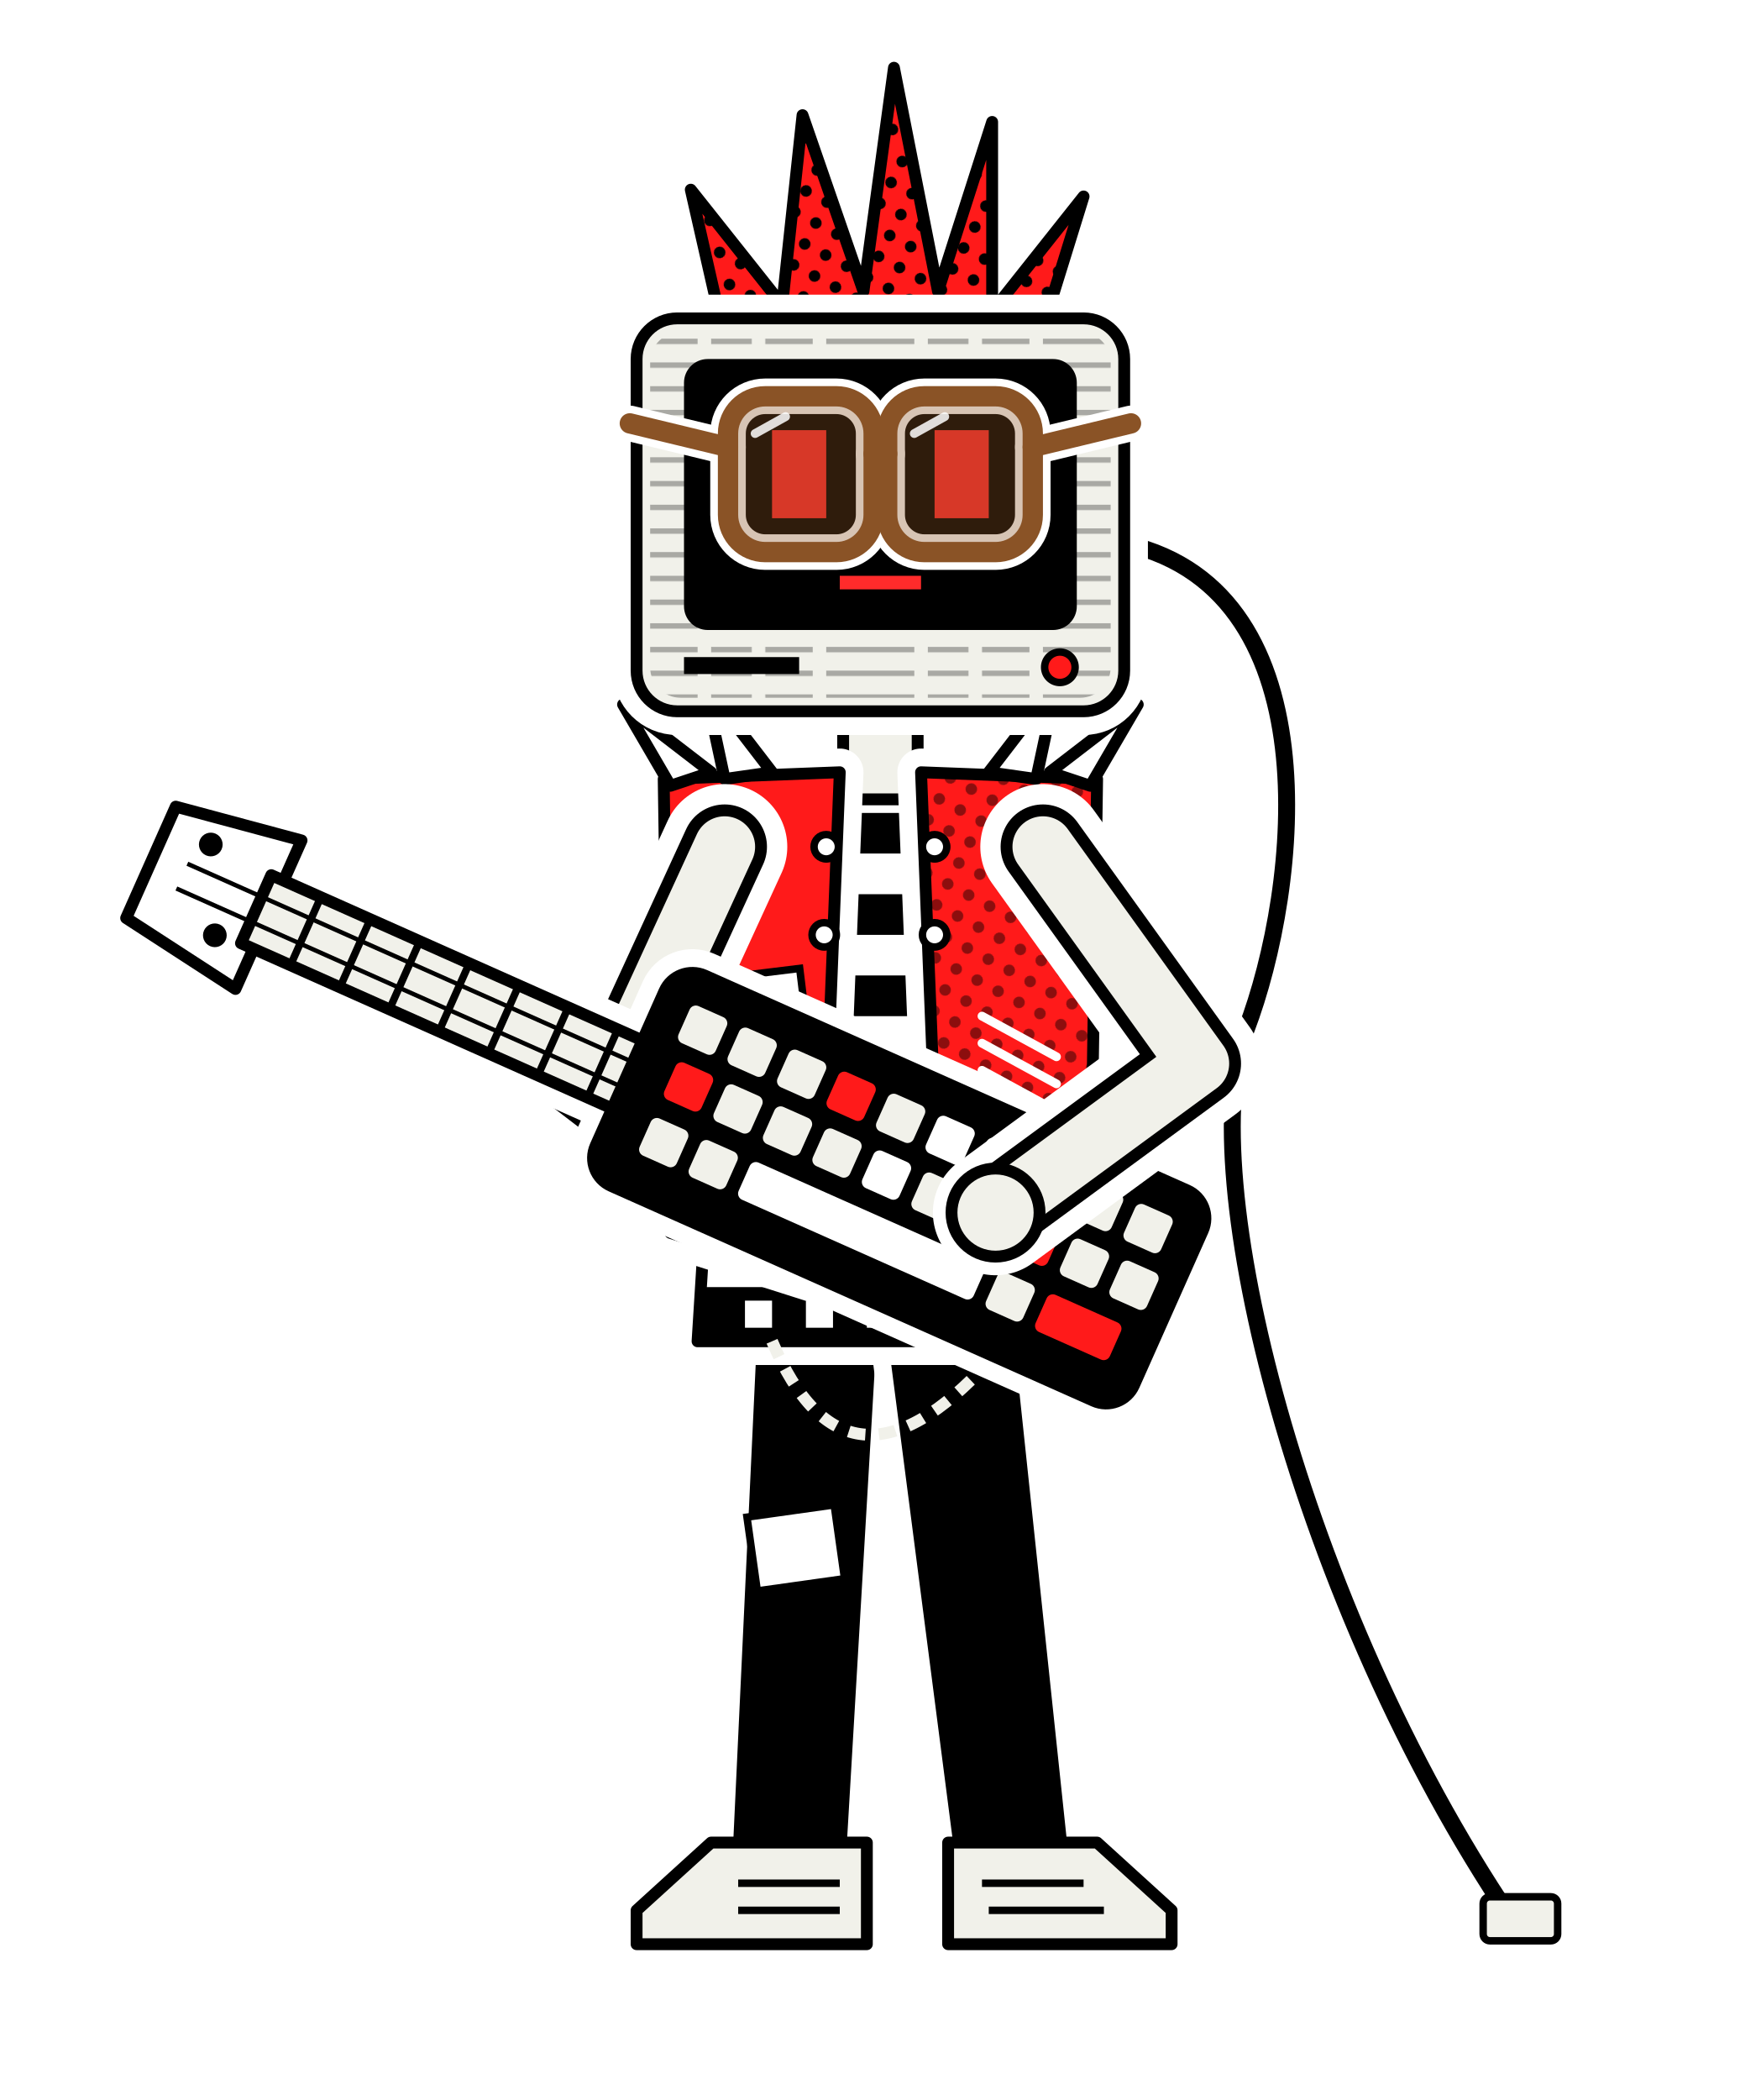
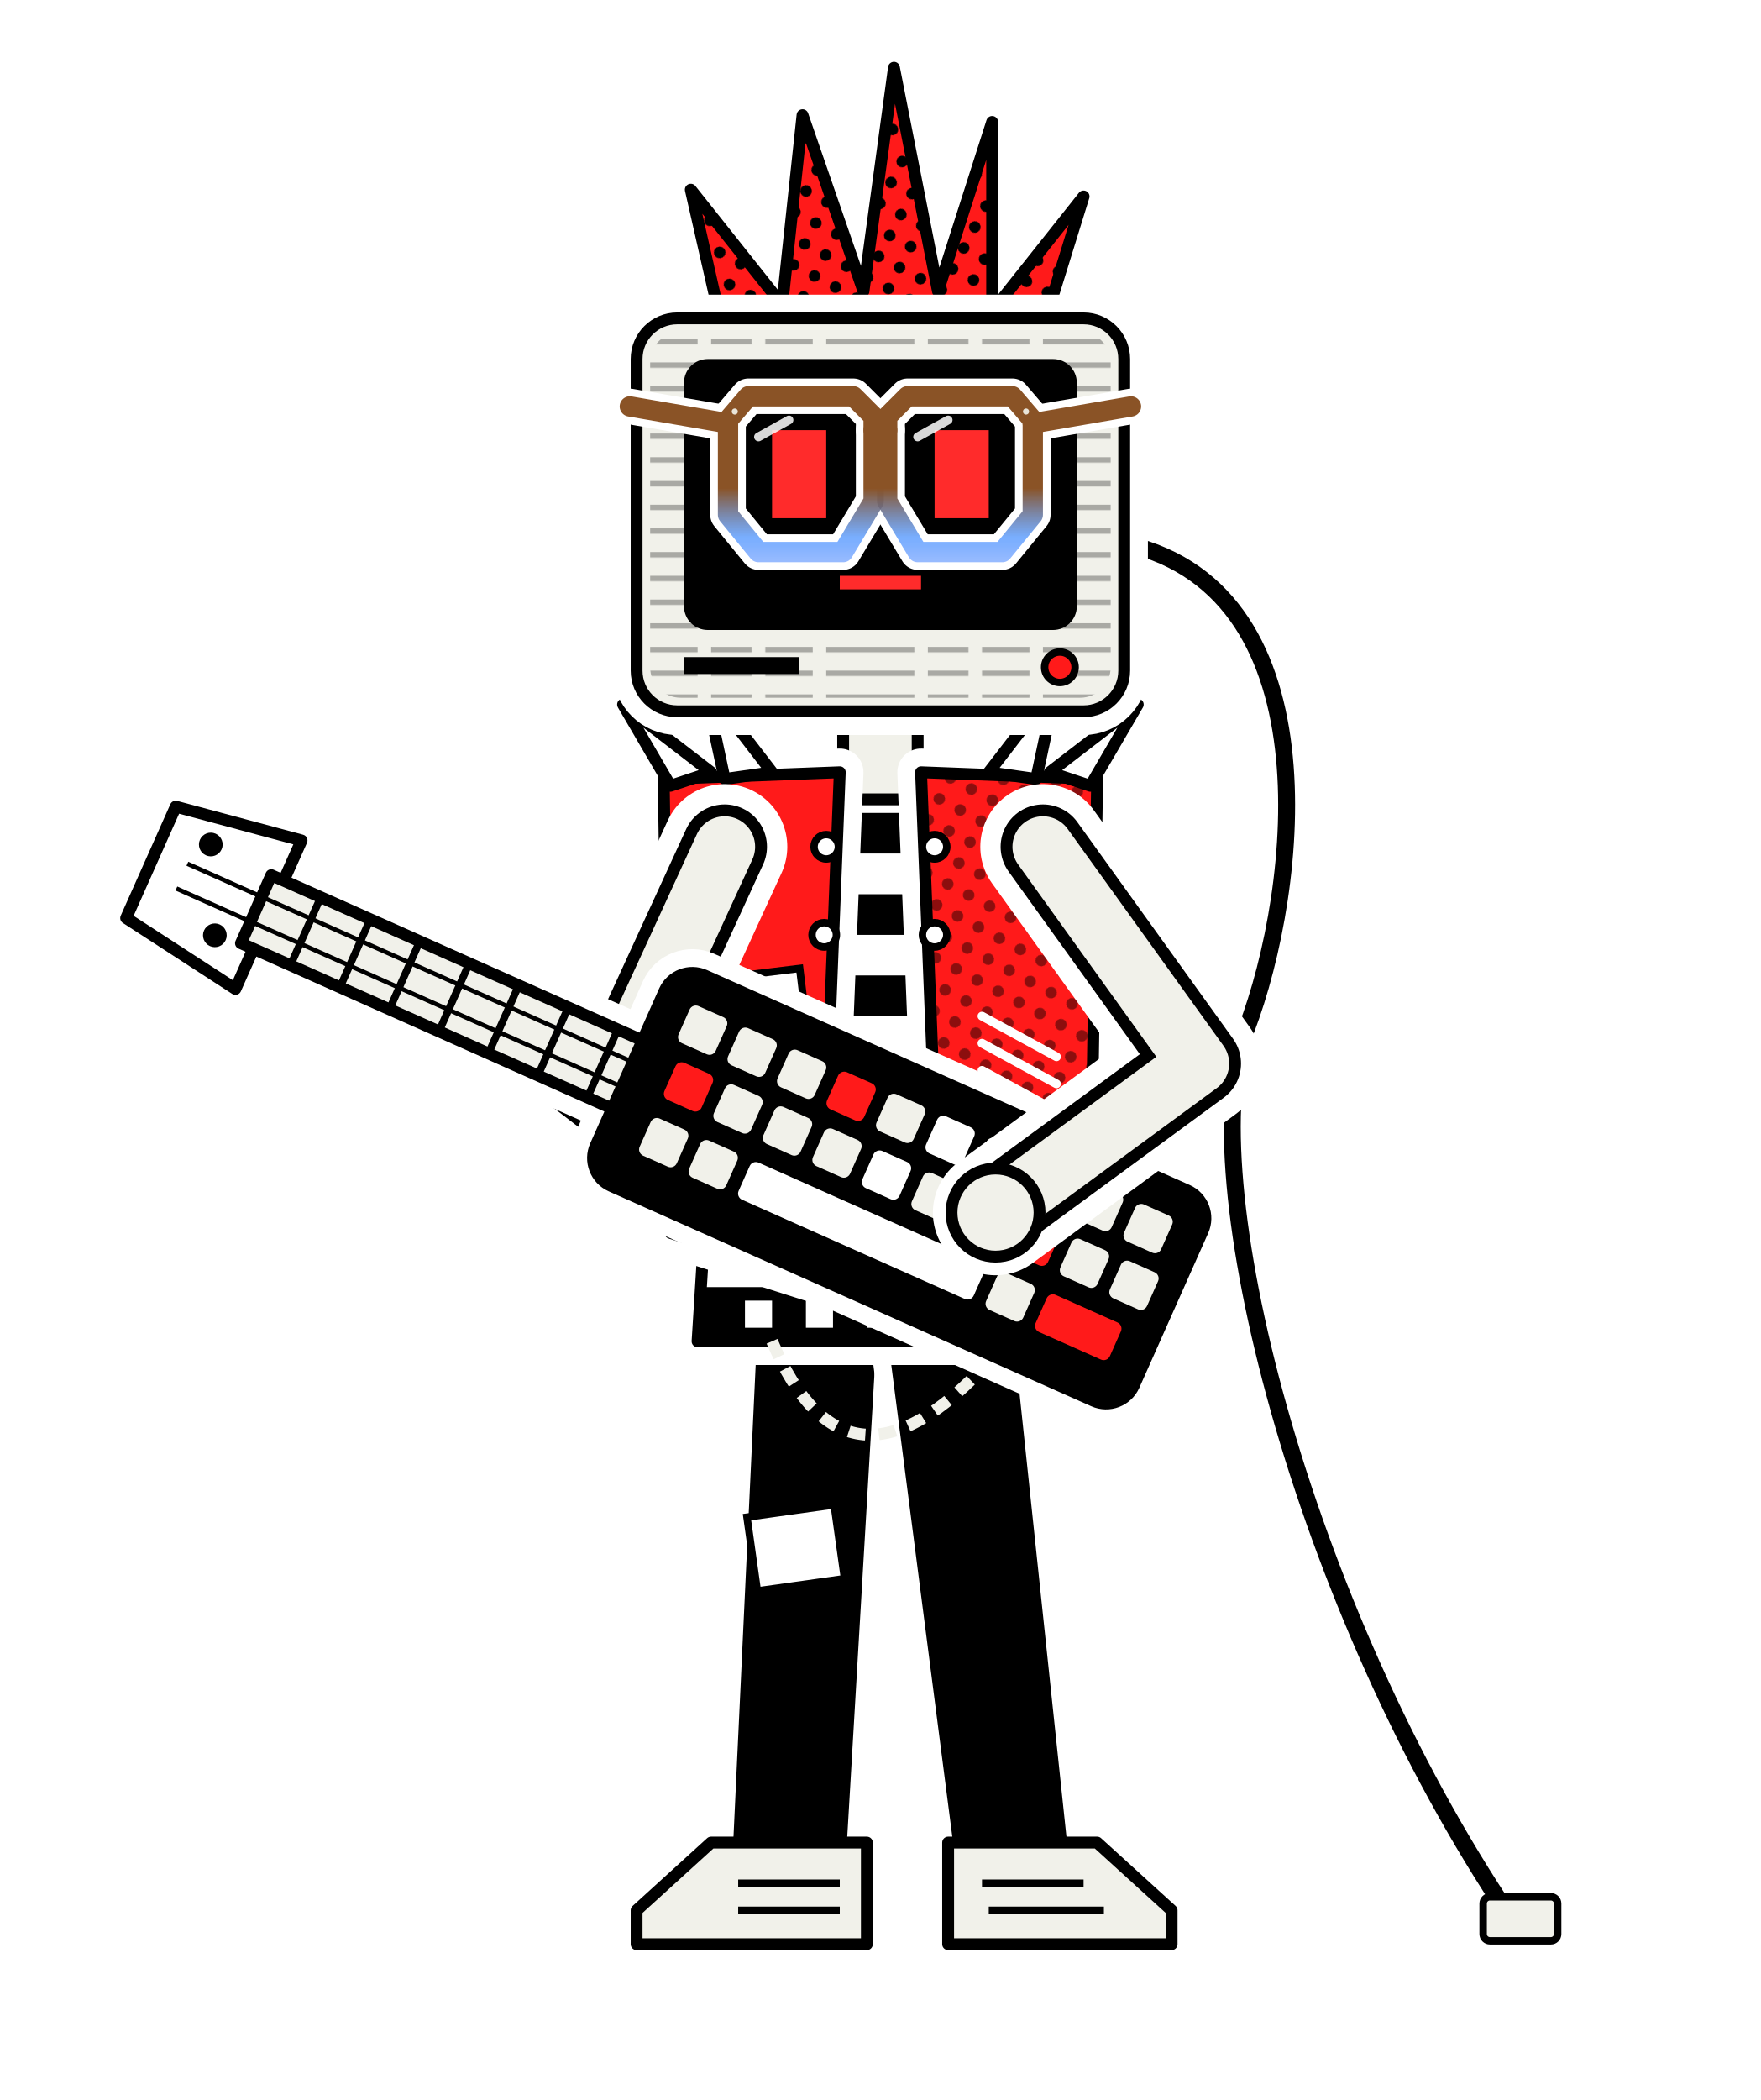
<svg xmlns="http://www.w3.org/2000/svg" viewBox="-50 0 520 620" width="520" height="620">
  <defs>
    <pattern id="p-dots" width="7" height="7" patternUnits="userSpaceOnUse" patternTransform="rotate(28)">
      <circle cx="3.5" cy="3.5" r="1.7" />
    </pattern>
    <pattern id="p-stripes" width="12" height="24" patternUnits="userSpaceOnUse">
      <rect width="12" height="12" />
    </pattern>
    <pattern id="p-news" width="64" height="7" patternUnits="userSpaceOnUse">
      <rect x="2" y="2" width="26" height="1.6" />
      <rect x="32" y="2" width="12" height="1.6" />
      <rect x="48" y="2" width="14" height="1.6" />
    </pattern>
+     <linearGradient id="g-frame" gradientUnits="userSpaceOnUse" x1="0" y1="114" x2="0" y2="166">
+       <stop offset="0.58" stop-color="rgb(138, 83, 38)" />
+       <stop offset="0.86" stop-color="rgb(63, 140, 255)" stop-opacity="0.7" />
+       <stop offset="1" stop-color="rgb(29, 107, 255)" stop-opacity="0.45" />
+     </linearGradient>
  </defs>
  <g id="maskot">
    <g id="bacak-sol">
      <g>
        <polygon points="176,380 208,380 198,550 168,550" fill="rgb(255, 255, 255)" stroke="rgb(255, 255, 255)" stroke-width="14" stroke-linejoin="round" />
        <path d="M160 544 h46 v30 h-68 v-10 z" fill="rgb(255, 255, 255)" stroke="rgb(255, 255, 255)" stroke-width="14" stroke-linejoin="round" />
      </g>
      <g>
        <polygon points="176,380 208,380 198,550 168,550" fill="rgb(0, 0, 0)" stroke="rgb(0, 0, 0)" stroke-width="3.5" stroke-linejoin="round" />
        <path d="M160 544 h46 v30 h-68 v-10 z" fill="rgb(241, 241, 234)" stroke="rgb(0, 0, 0)" stroke-width="3.5" stroke-linejoin="round" />
      </g>
      <path d="M168 556 h30 M168 564 h30" fill="none" stroke="rgb(0, 0, 0)" stroke-width="2.2" />
      <rect x="172" y="446" width="26" height="22" transform="rotate(-8 185 457)" fill="rgb(255, 255, 255)" stroke="rgb(0, 0, 0)" stroke-width="2.2" />
    </g>
    <g id="bacak-sag">
      <g>
        <polygon points="212,380 246,380 264,550 234,550" fill="rgb(255, 255, 255)" stroke="rgb(255, 255, 255)" stroke-width="14" stroke-linejoin="round" />
        <path d="M230 544 h44 l22 20 v10 h-66 z" fill="rgb(255, 255, 255)" stroke="rgb(255, 255, 255)" stroke-width="14" stroke-linejoin="round" />
      </g>
      <g>
        <polygon points="212,380 246,380 264,550 234,550" fill="rgb(0, 0, 0)" stroke="rgb(0, 0, 0)" stroke-width="3.5" stroke-linejoin="round" />
        <path d="M230 544 h44 l22 20 v10 h-66 z" fill="rgb(241, 241, 234)" stroke="rgb(0, 0, 0)" stroke-width="3.5" stroke-linejoin="round" />
      </g>
      <path d="M240 556 h30 M242 564 h34" fill="none" stroke="rgb(0, 0, 0)" stroke-width="2.2" />
    </g>
    <g id="kablo">
      <path d="M280 160 C 344 172, 334 262, 318 304 S 334 474, 396 566" fill="none" stroke="rgb(255, 255, 255)" stroke-width="14" stroke-linecap="round" stroke-linejoin="round" />
      <path d="M280 160 C 344 172, 334 262, 318 304 S 334 474, 396 566" fill="none" stroke="rgb(0, 0, 0)" stroke-width="5" stroke-linecap="round" stroke-linejoin="round" />
      <rect x="388" y="560" width="22" height="13" rx="2" fill="rgb(241, 241, 234)" stroke="rgb(0, 0, 0)" stroke-width="2.2" />
    </g>
    <g id="govde">
      <g>
        <rect x="199" y="198" width="22" height="44" fill="rgb(255, 255, 255)" stroke="rgb(255, 255, 255)" stroke-width="14" stroke-linejoin="round" />
        <polygon points="166,236 254,236 264,396 156,396" fill="rgb(255, 255, 255)" stroke="rgb(255, 255, 255)" stroke-width="14" stroke-linejoin="round" />
      </g>
      <g>
        <rect x="199" y="198" width="22" height="44" fill="rgb(241, 241, 234)" stroke="rgb(0, 0, 0)" stroke-width="3.5" stroke-linejoin="round" />
        <polygon points="166,236 254,236 264,396 156,396" fill="rgb(255, 255, 255)" stroke="rgb(0, 0, 0)" stroke-width="3.5" stroke-linejoin="round" />
      </g>
      <polygon fill="url(#p-stripes)" points="167,238 253,238 263,380 157,380" />
      <polygon points="157,380 263,380 264,396 156,396" fill="rgb(0, 0, 0)" />
      <rect x="170" y="384" width="8" height="8" fill="rgb(255, 255, 255)" />
      <rect x="188" y="384" width="8" height="8" fill="rgb(255, 255, 255)" />
      <rect x="206" y="384" width="8" height="8" fill="rgb(255, 255, 255)" />
      <rect x="224" y="384" width="8" height="8" fill="rgb(255, 255, 255)" />
      <rect x="242" y="384" width="8" height="8" fill="rgb(255, 255, 255)" />
      <path d="M178 396 q22 52 64 6" fill="none" stroke="rgb(241, 241, 234)" stroke-width="3.5" stroke-dasharray="5 4" />
    </g>
    <g id="yelek">
      <g>
        <polygon points="146,230 198,228 192,378 148,364" fill="rgb(255, 255, 255)" stroke="rgb(255, 255, 255)" stroke-width="14" stroke-linejoin="round" />
        <polygon points="222,228 274,230 272,364 228,378" fill="rgb(255, 255, 255)" stroke="rgb(255, 255, 255)" stroke-width="14" stroke-linejoin="round" />
        <polygon points="148,232 134,208 160,228" fill="rgb(255, 255, 255)" stroke="rgb(255, 255, 255)" stroke-width="14" stroke-linejoin="round" />
        <polygon points="164,230 158,202 178,228" fill="rgb(255, 255, 255)" stroke="rgb(255, 255, 255)" stroke-width="14" stroke-linejoin="round" />
        <polygon points="272,232 286,208 260,228" fill="rgb(255, 255, 255)" stroke="rgb(255, 255, 255)" stroke-width="14" stroke-linejoin="round" />
        <polygon points="256,230 262,202 242,228" fill="rgb(255, 255, 255)" stroke="rgb(255, 255, 255)" stroke-width="14" stroke-linejoin="round" />
      </g>
      <g>
        <polygon points="146,230 198,228 192,378 148,364" fill="rgb(255, 26, 26)" stroke="rgb(0, 0, 0)" stroke-width="3.5" stroke-linejoin="round" />
        <polygon points="222,228 274,230 272,364 228,378" fill="rgb(255, 26, 26)" stroke="rgb(0, 0, 0)" stroke-width="3.5" stroke-linejoin="round" />
        <polygon points="148,232 134,208 160,228" fill="rgb(255, 255, 255)" stroke="rgb(0, 0, 0)" stroke-width="3.5" stroke-linejoin="round" />
        <polygon points="164,230 158,202 178,228" fill="rgb(255, 255, 255)" stroke="rgb(0, 0, 0)" stroke-width="3.5" stroke-linejoin="round" />
        <polygon points="272,232 286,208 260,228" fill="rgb(255, 255, 255)" stroke="rgb(0, 0, 0)" stroke-width="3.5" stroke-linejoin="round" />
        <polygon points="256,230 262,202 242,228" fill="rgb(255, 255, 255)" stroke="rgb(0, 0, 0)" stroke-width="3.5" stroke-linejoin="round" />
      </g>
      <polygon fill="url(#p-dots)" opacity="0.45" points="222,228 274,230 272,364 228,378" />
      <g transform="rotate(-7 170 302)">
        <rect x="152" y="288" width="36" height="27" fill="rgb(255, 255, 255)" stroke="rgb(0, 0, 0)" stroke-width="2.2" />
        <text x="170" y="307" text-anchor="middle" fill="rgb(0, 0, 0)" font-family="&quot;Courier Prime&quot;, monospace" font-size="15" font-weight="700">&lt;/&gt;</text>
      </g>
      <circle cx="194" cy="250" r="3.6" fill="rgb(255, 255, 255)" stroke="rgb(0, 0, 0)" stroke-width="2.2" />
      <circle cx="193.4" cy="276" r="3.6" fill="rgb(255, 255, 255)" stroke="rgb(0, 0, 0)" stroke-width="2.2" />
      <circle cx="192.8" cy="302" r="3.6" fill="rgb(255, 255, 255)" stroke="rgb(0, 0, 0)" stroke-width="2.2" />
      <circle cx="192.2" cy="328" r="3.6" fill="rgb(255, 255, 255)" stroke="rgb(0, 0, 0)" stroke-width="2.2" />
      <circle cx="191.6" cy="352" r="3.6" fill="rgb(255, 255, 255)" stroke="rgb(0, 0, 0)" stroke-width="2.2" />
      <circle cx="226" cy="250" r="3.6" fill="rgb(255, 255, 255)" stroke="rgb(0, 0, 0)" stroke-width="2.2" />
      <circle cx="226" cy="276" r="3.6" fill="rgb(255, 255, 255)" stroke="rgb(0, 0, 0)" stroke-width="2.2" />
      <path d="M240 300 l22 12 m-22 -4 l22 12 m-22 -4 l22 12" fill="none" stroke="rgb(255, 255, 255)" stroke-width="2.6" stroke-linecap="round" />
    </g>
    <g id="kol-sol">
      <path d="M164 250 L130 324 L96 298" fill="none" stroke="rgb(255, 255, 255)" stroke-width="37" stroke-linecap="round" stroke-linejoin="round" />
      <path d="M164 250 L130 324 L96 298" fill="none" stroke="rgb(0, 0, 0)" stroke-width="25" stroke-linecap="round" stroke-linejoin="round" />
      <path d="M164 250 L130 324 L96 298" fill="none" stroke="rgb(241, 241, 234)" stroke-width="18" stroke-linecap="round" stroke-linejoin="round" />
      <path d="M118 314 L108 306" fill="none" stroke="rgb(0, 0, 0)" stroke-width="25" stroke-linejoin="round" />
      <circle cx="96" cy="298" r="13" fill="rgb(241, 241, 234)" stroke="rgb(0, 0, 0)" stroke-width="3.5" stroke-linejoin="round" />
    </g>
    <g id="gitar">
      <g transform="rotate(24 205 345)">
        <g>
          <polygon points="-24,330 14,324 14,372 -24,366" fill="rgb(255, 255, 255)" stroke="rgb(255, 255, 255)" stroke-width="14" stroke-linejoin="round" />
          <rect x="10" y="337" width="126" height="22" fill="rgb(255, 255, 255)" stroke="rgb(255, 255, 255)" stroke-width="14" stroke-linejoin="round" />
          <rect x="130" y="312" width="174" height="68" rx="9" fill="rgb(255, 255, 255)" stroke="rgb(255, 255, 255)" stroke-width="14" stroke-linejoin="round" />
        </g>
        <g>
          <polygon points="-24,330 14,324 14,372 -24,366" fill="rgb(255, 255, 255)" stroke="rgb(0, 0, 0)" stroke-width="3.5" stroke-linejoin="round" />
          <rect x="10" y="337" width="126" height="22" fill="rgb(241, 241, 234)" stroke="rgb(0, 0, 0)" stroke-width="3.5" stroke-linejoin="round" />
          <rect x="130" y="312" width="174" height="68" rx="9" fill="rgb(0, 0, 0)" stroke="rgb(0, 0, 0)" stroke-width="3.5" stroke-linejoin="round" />
        </g>
        <path d="M26 337 v22 M42 337 v22 M58 337 v22 M74 337 v22 M90 337 v22 M106 337 v22 M122 337 v22" fill="none" stroke="rgb(0, 0, 0)" stroke-width="2.2" />
        <path d="M-14 344 H134 M-14 352 H134" fill="none" stroke="rgb(0, 0, 0)" stroke-width="1.3" />
        <circle cx="-10" cy="336" r="3.5" fill="rgb(0, 0, 0)" />
        <circle cx="2" cy="360" r="3.5" fill="rgb(0, 0, 0)" />
        <rect x="139" y="321" width="12" height="12" rx="2" fill="rgb(241, 241, 234)" />
        <rect x="155" y="321" width="12" height="12" rx="2" fill="rgb(241, 241, 234)" />
        <rect x="171" y="321" width="12" height="12" rx="2" fill="rgb(241, 241, 234)" />
        <rect x="187" y="321" width="12" height="12" rx="2" fill="rgb(255, 26, 26)" />
        <rect x="203" y="321" width="12" height="12" rx="2" fill="rgb(241, 241, 234)" />
        <rect x="219" y="321" width="12" height="12" rx="2" fill="rgb(255, 255, 255)" />
        <rect x="235" y="321" width="12" height="12" rx="2" fill="rgb(241, 241, 234)" />
        <rect x="251" y="321" width="12" height="12" rx="2" fill="rgb(241, 241, 234)" />
        <rect x="267" y="321" width="12" height="12" rx="2" fill="rgb(241, 241, 234)" />
        <rect x="283" y="321" width="12" height="12" rx="2" fill="rgb(241, 241, 234)" />
        <rect x="142" y="338" width="12" height="12" rx="2" fill="rgb(255, 26, 26)" />
        <rect x="158" y="338" width="12" height="12" rx="2" fill="rgb(241, 241, 234)" />
        <rect x="174" y="338" width="12" height="12" rx="2" fill="rgb(241, 241, 234)" />
        <rect x="190" y="338" width="12" height="12" rx="2" fill="rgb(241, 241, 234)" />
        <rect x="206" y="338" width="12" height="12" rx="2" fill="rgb(255, 255, 255)" />
        <rect x="222" y="338" width="12" height="12" rx="2" fill="rgb(241, 241, 234)" />
        <rect x="238" y="338" width="12" height="12" rx="2" fill="rgb(241, 241, 234)" />
        <rect x="254" y="338" width="12" height="12" rx="2" fill="rgb(255, 26, 26)" />
        <rect x="270" y="338" width="12" height="12" rx="2" fill="rgb(241, 241, 234)" />
        <rect x="286" y="338" width="12" height="12" rx="2" fill="rgb(241, 241, 234)" />
        <rect x="142" y="356" width="12" height="12" rx="2" fill="rgb(241, 241, 234)" />
        <rect x="158" y="356" width="12" height="12" rx="2" fill="rgb(241, 241, 234)" />
        <rect x="174" y="356" width="76" height="12" rx="2" fill="rgb(255, 255, 255)" />
        <rect x="254" y="356" width="12" height="12" rx="2" fill="rgb(241, 241, 234)" />
        <rect x="270" y="356" width="24" height="12" rx="2" fill="rgb(255, 26, 26)" />
      </g>
    </g>
    <g id="kol-sag">
      <path d="M258 250 L304 314 L244 358" fill="none" stroke="rgb(255, 255, 255)" stroke-width="37" stroke-linecap="round" stroke-linejoin="round" />
      <path d="M258 250 L304 314 L244 358" fill="none" stroke="rgb(0, 0, 0)" stroke-width="25" stroke-linecap="round" stroke-linejoin="round" />
      <path d="M258 250 L304 314 L244 358" fill="none" stroke="rgb(241, 241, 234)" stroke-width="18" stroke-linecap="round" stroke-linejoin="round" />
      <circle cx="244" cy="358" r="13" fill="rgb(241, 241, 234)" stroke="rgb(0, 0, 0)" stroke-width="3.5" stroke-linejoin="round" />
    </g>
    <g id="kol-sag-selam" display="none">
      <path d="M258 250 L312 226 L304 158" fill="none" stroke="rgb(255, 255, 255)" stroke-width="37" stroke-linecap="round" stroke-linejoin="round" />
      <path d="M258 250 L312 226 L304 158" fill="none" stroke="rgb(0, 0, 0)" stroke-width="25" stroke-linecap="round" stroke-linejoin="round" />
      <path d="M258 250 L312 226 L304 158" fill="none" stroke="rgb(241, 241, 234)" stroke-width="18" stroke-linecap="round" stroke-linejoin="round" />
      <circle cx="304" cy="156" r="13" fill="rgb(241, 241, 234)" stroke="rgb(0, 0, 0)" stroke-width="3.5" stroke-linejoin="round" />
    </g>
    <g id="kafa">
      <g id="sac">
        <g>
          <polygon points="164,100 154,56 181,90 187,34 205,86 214,20 227,86 243,36 243,92 270,58 257,100" fill="rgb(255, 255, 255)" stroke="rgb(255, 255, 255)" stroke-width="14" stroke-linejoin="round" />
        </g>
        <g>
          <polygon points="164,100 154,56 181,90 187,34 205,86 214,20 227,86 243,36 243,92 270,58 257,100" fill="rgb(255, 26, 26)" stroke="rgb(0, 0, 0)" stroke-width="3.5" stroke-linejoin="round" />
        </g>
        <polygon fill="url(#p-dots)" points="164,100 154,56 181,90 187,34 205,86 214,20 227,86 243,36 243,92 270,58 257,100" />
      </g>
      <g>
        <rect x="138" y="94" width="144" height="116" rx="12" fill="rgb(255, 255, 255)" stroke="rgb(255, 255, 255)" stroke-width="14" stroke-linejoin="round" />
      </g>
      <g>
        <rect x="138" y="94" width="144" height="116" rx="12" fill="rgb(241, 241, 234)" stroke="rgb(0, 0, 0)" stroke-width="3.5" stroke-linejoin="round" />
      </g>
      <rect fill="url(#p-news)" x="142" y="98" width="136" height="108" rx="9" opacity="0.3" />
      <rect x="152" y="106" width="116" height="80" rx="7" fill="rgb(0, 0, 0)" />
      <rect x="152" y="194" width="34" height="5" fill="rgb(0, 0, 0)" />
      <circle cx="263" cy="197" r="4.5" fill="rgb(255, 26, 26)" stroke="rgb(0, 0, 0)" stroke-width="2.2" />
      <g>
        <g id="yuzler">
          <g id="yuz-acik">
            <rect x="178" y="127" width="16" height="26" fill="rgb(255, 43, 43)" />
            <rect x="226" y="127" width="16" height="26" fill="rgb(255, 43, 43)" />
            <rect x="198" y="170" width="24" height="4" fill="rgb(255, 43, 43)" />
          </g>
          <g id="yuz-kirp" display="none">
            <rect x="174" y="140" width="24" height="5" fill="rgb(255, 43, 43)" />
            <rect x="222" y="140" width="24" height="5" fill="rgb(255, 43, 43)" />
            <rect x="198" y="170" width="24" height="4" fill="rgb(255, 43, 43)" />
          </g>
          <g id="yuz-konus" display="none">
            <rect x="178" y="127" width="16" height="26" fill="rgb(255, 43, 43)" />
            <rect x="226" y="127" width="16" height="26" fill="rgb(255, 43, 43)" />
            <rect x="199" y="167" width="22" height="12" fill="rgb(255, 43, 43)" />
          </g>
          <g id="yuz-bagir" display="none">
            <polyline points="176,126 196,140 176,154" fill="none" stroke="rgb(255, 43, 43)" stroke-width="6" stroke-linecap="square" />
            <polyline points="244,126 224,140 244,154" fill="none" stroke="rgb(255, 43, 43)" stroke-width="6" stroke-linecap="square" />
            <rect x="197" y="166" width="26" height="14" fill="rgb(255, 43, 43)" />
          </g>
          <g id="yuz-mutlu" display="none">
            <polyline points="174,150 186,130 198,150" fill="none" stroke="rgb(255, 43, 43)" stroke-width="6" stroke-linecap="square" />
            <polyline points="222,150 234,130 246,150" fill="none" stroke="rgb(255, 43, 43)" stroke-width="6" stroke-linecap="square" />
            <path d="M196 168 q14 12 28 0" fill="none" stroke="rgb(255, 43, 43)" stroke-width="6" stroke-linecap="square" />
          </g>
          <g id="yuz-goz-kirp" display="none">
            <rect x="178" y="127" width="16" height="26" fill="rgb(255, 43, 43)" />
            <polyline points="246,128 226,140 246,152" fill="none" stroke="rgb(255, 43, 43)" stroke-width="6" stroke-linecap="square" />
            <path d="M197 169 q13 9 26 -2" fill="none" stroke="rgb(255, 43, 43)" stroke-width="6" stroke-linecap="square" />
          </g>
          <g id="yuz-bayildi" display="none">
            <path d="M176 128 l20 24 M196 128 l-20 24" fill="none" stroke="rgb(255, 43, 43)" stroke-width="6" stroke-linecap="square" />
            <path d="M224 128 l20 24 M244 128 l-20 24" fill="none" stroke="rgb(255, 43, 43)" stroke-width="6" stroke-linecap="square" />
            <path d="M192 176 l9 -6 9 6 9 -6 9 6" fill="none" stroke="rgb(255, 43, 43)" stroke-width="6" stroke-linecap="square" />
          </g>
+           <g id="yuz-grunge" display="none">
+             <path d="M176 128 l20 24 M196 128 l-20 24" fill="none" stroke="rgb(255, 43, 43)" stroke-width="6" stroke-linecap="square" />
+             <path d="M224 128 l20 24 M244 128 l-20 24" fill="none" stroke="rgb(255, 43, 43)" stroke-width="6" stroke-linecap="square" />
+             <g transform="rotate(-26 226 177)">
+               <path d="M217 176 h18 v10 q0 10 -9 10 q-9 0 -9 -10 z" stroke="rgb(0, 0, 0)" stroke-width="2.2" stroke-linejoin="round" fill="rgb(255, 43, 43)" />
+               <path d="M226 178 v9" fill="none" stroke="rgb(0, 0, 0)" stroke-width="2.2" stroke-linecap="round" />
+             </g>
+             <path d="M182 172 q25 16 50 0" fill="none" stroke="rgb(255, 43, 43)" stroke-width="6" stroke-linecap="square" />
+           </g>
          <g id="yuz-kod" display="none">
            <g>
              <rect x="166" y="120" width="52" height="6" fill="rgb(255, 43, 43)" />
              <rect x="178" y="134" width="70" height="6" fill="rgb(255, 43, 43)" />
              <rect x="178" y="148" width="34" height="6" fill="rgb(255, 43, 43)" />
              <rect x="166" y="162" width="20" height="6" fill="rgb(255, 43, 43)" />
            </g>
            <g opacity="0">
              <rect x="166" y="120" width="30" height="6" fill="rgb(255, 43, 43)" />
              <rect x="178" y="134" width="46" height="6" fill="rgb(255, 43, 43)" />
              <rect x="178" y="148" width="74" height="6" fill="rgb(255, 43, 43)" />
              <rect x="166" y="162" width="44" height="6" fill="rgb(255, 43, 43)" />
              <rect x="216" y="160" width="8" height="10" fill="rgb(255, 43, 43)" />
            </g>
          </g>
        </g>
      </g>
      <g id="gozluk">
        <g>
-           <rect x="165" y="117" width="43" height="46" rx="11" fill="none" stroke="rgb(255, 255, 255)" stroke-width="10.5" stroke-linecap="round" stroke-linejoin="round" />
-           <rect x="212" y="117" width="43" height="46" rx="11" fill="none" stroke="rgb(255, 255, 255)" stroke-width="10.5" stroke-linecap="round" stroke-linejoin="round" />
-           <path d="M208 134 q2 -6 4 0" fill="none" stroke="rgb(255, 255, 255)" stroke-width="10.5" stroke-linecap="round" stroke-linejoin="round" />
-           <path d="M165 132 L136 125 M255 132 L284 125" fill="none" stroke="rgb(255, 255, 255)" stroke-width="10.5" stroke-linecap="round" stroke-linejoin="round" />
-         </g>
-         <rect x="165" y="117" width="43" height="46" rx="11" fill="rgb(138, 83, 38)" fill-opacity="0.34" />
-         <rect x="212" y="117" width="43" height="46" rx="11" fill="rgb(138, 83, 38)" fill-opacity="0.34" />
-         <g>
-           <rect x="165" y="117" width="43" height="46" rx="11" fill="none" stroke="rgb(138, 83, 38)" stroke-width="6" stroke-linecap="round" stroke-linejoin="round" />
-           <rect x="212" y="117" width="43" height="46" rx="11" fill="none" stroke="rgb(138, 83, 38)" stroke-width="6" stroke-linecap="round" stroke-linejoin="round" />
-           <path d="M208 134 q2 -6 4 0" fill="none" stroke="rgb(138, 83, 38)" stroke-width="6" stroke-linecap="round" stroke-linejoin="round" />
-           <path d="M165 132 L136 125 M255 132 L284 125" fill="none" stroke="rgb(138, 83, 38)" stroke-width="6" stroke-linecap="round" stroke-linejoin="round" />
-         </g>
-         <path d="M173 128 l9 -5 M220 128 l9 -5" opacity="0.85" fill="none" stroke="rgb(255, 255, 255)" stroke-width="2.6" stroke-linecap="round" />
+           <polygon points="171,117 202,117 208,123 208,148 199,163 174,163 165,152 165,124" fill="none" stroke="rgb(255, 255, 255)" stroke-width="10.5" stroke-linecap="round" stroke-linejoin="round" />
+           <polygon points="249,117 218,117 212,123 212,148 221,163 246,163 255,152 255,124" fill="none" stroke="rgb(255, 255, 255)" stroke-width="10.5" stroke-linecap="round" stroke-linejoin="round" />
+           <path d="M208 127 q2 -5 4 0" fill="none" stroke="rgb(255, 255, 255)" stroke-width="10.5" stroke-linecap="round" stroke-linejoin="round" />
+           <path d="M165 125 L136 120 M255 125 L284 120" fill="none" stroke="rgb(255, 255, 255)" stroke-width="10.5" stroke-linecap="round" stroke-linejoin="round" />
+         </g>
+         <g>
+           <polygon points="171,117 202,117 208,123 208,148 199,163 174,163 165,152 165,124" fill="none" stroke="url(#g-frame)" stroke-width="6" stroke-linecap="round" stroke-linejoin="round" />
+           <polygon points="249,117 218,117 212,123 212,148 221,163 246,163 255,152 255,124" fill="none" stroke="url(#g-frame)" stroke-width="6" stroke-linecap="round" stroke-linejoin="round" />
+           <path d="M208 127 q2 -5 4 0" fill="none" stroke="url(#g-frame)" stroke-width="6" stroke-linecap="round" stroke-linejoin="round" />
+           <path d="M165 125 L136 120 M255 125 L284 120" fill="none" stroke="url(#g-frame)" stroke-width="6" stroke-linecap="round" stroke-linejoin="round" />
+         </g>
+         <path d="M174 129 l9 -5 M221 129 l9 -5" opacity="0.85" fill="none" stroke="rgb(255, 255, 255)" stroke-width="2.6" stroke-linecap="round" />
+         <path d="M167 121.5 v3.2 M253 121.5 v3.2" fill="none" stroke="rgb(233, 228, 216)" stroke-width="1.8" stroke-linecap="round" stroke-dasharray="0.01 3.2" />
      </g>
    </g>
  </g>
</svg>
